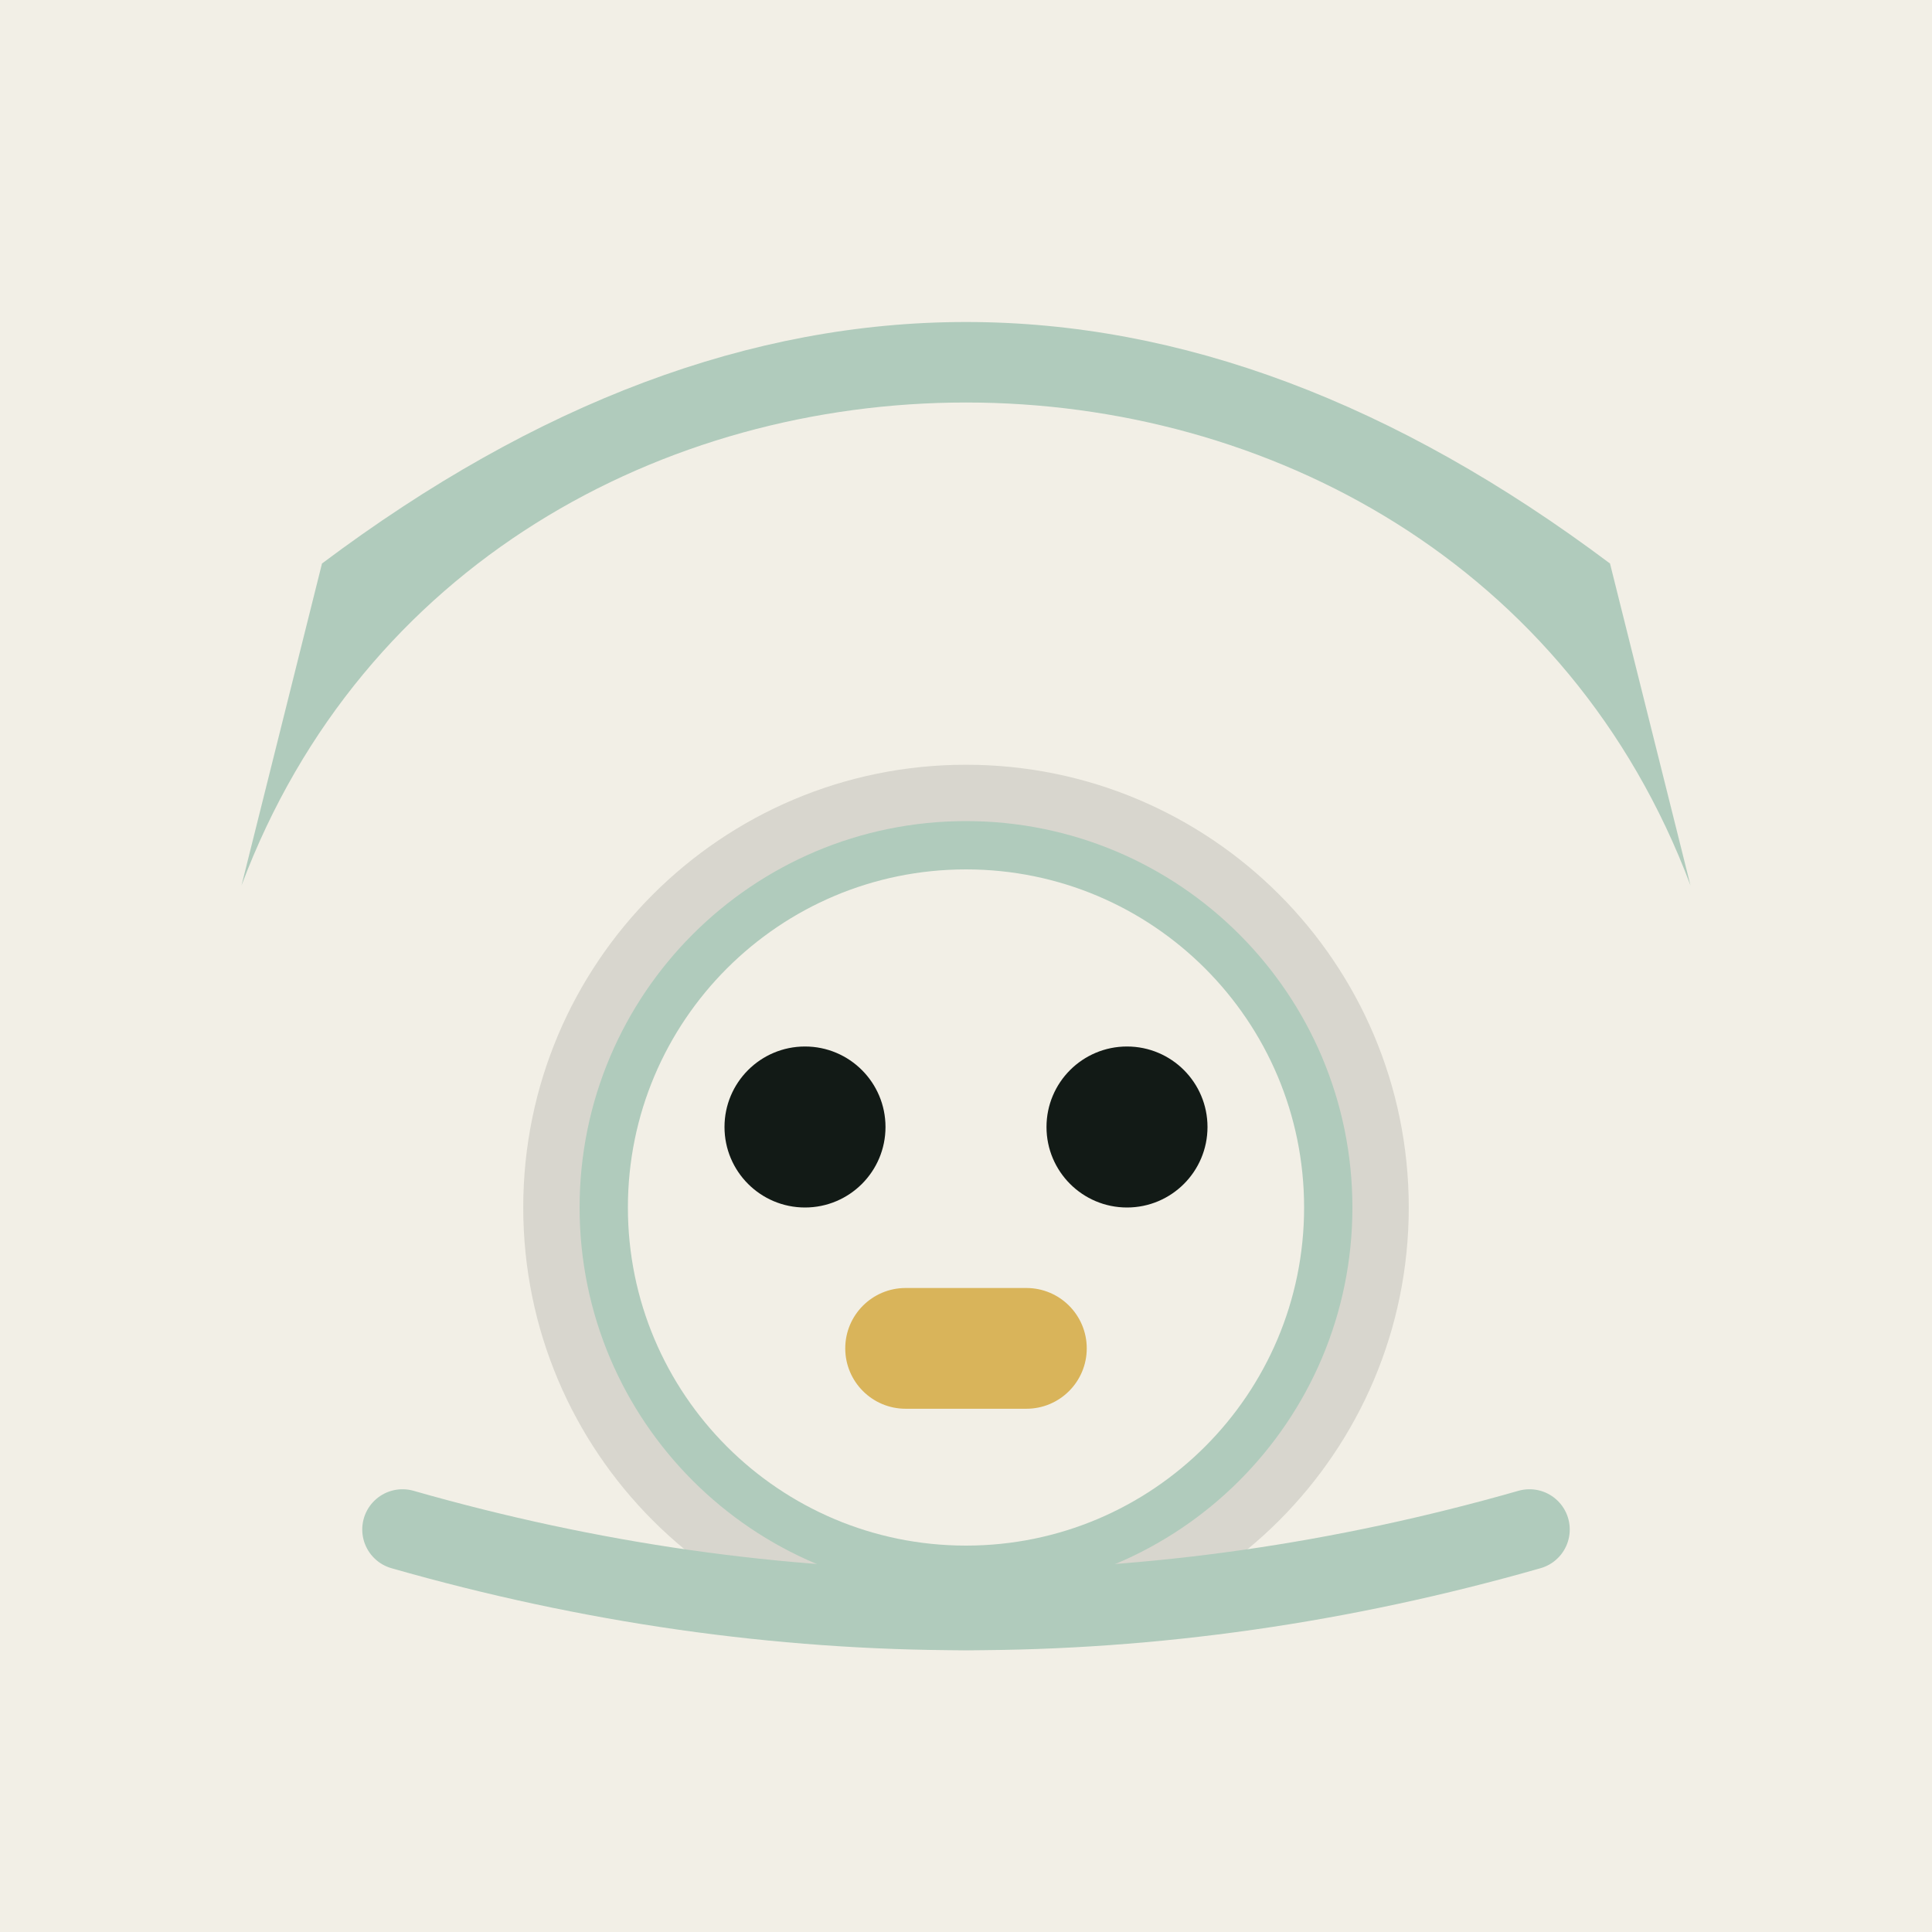
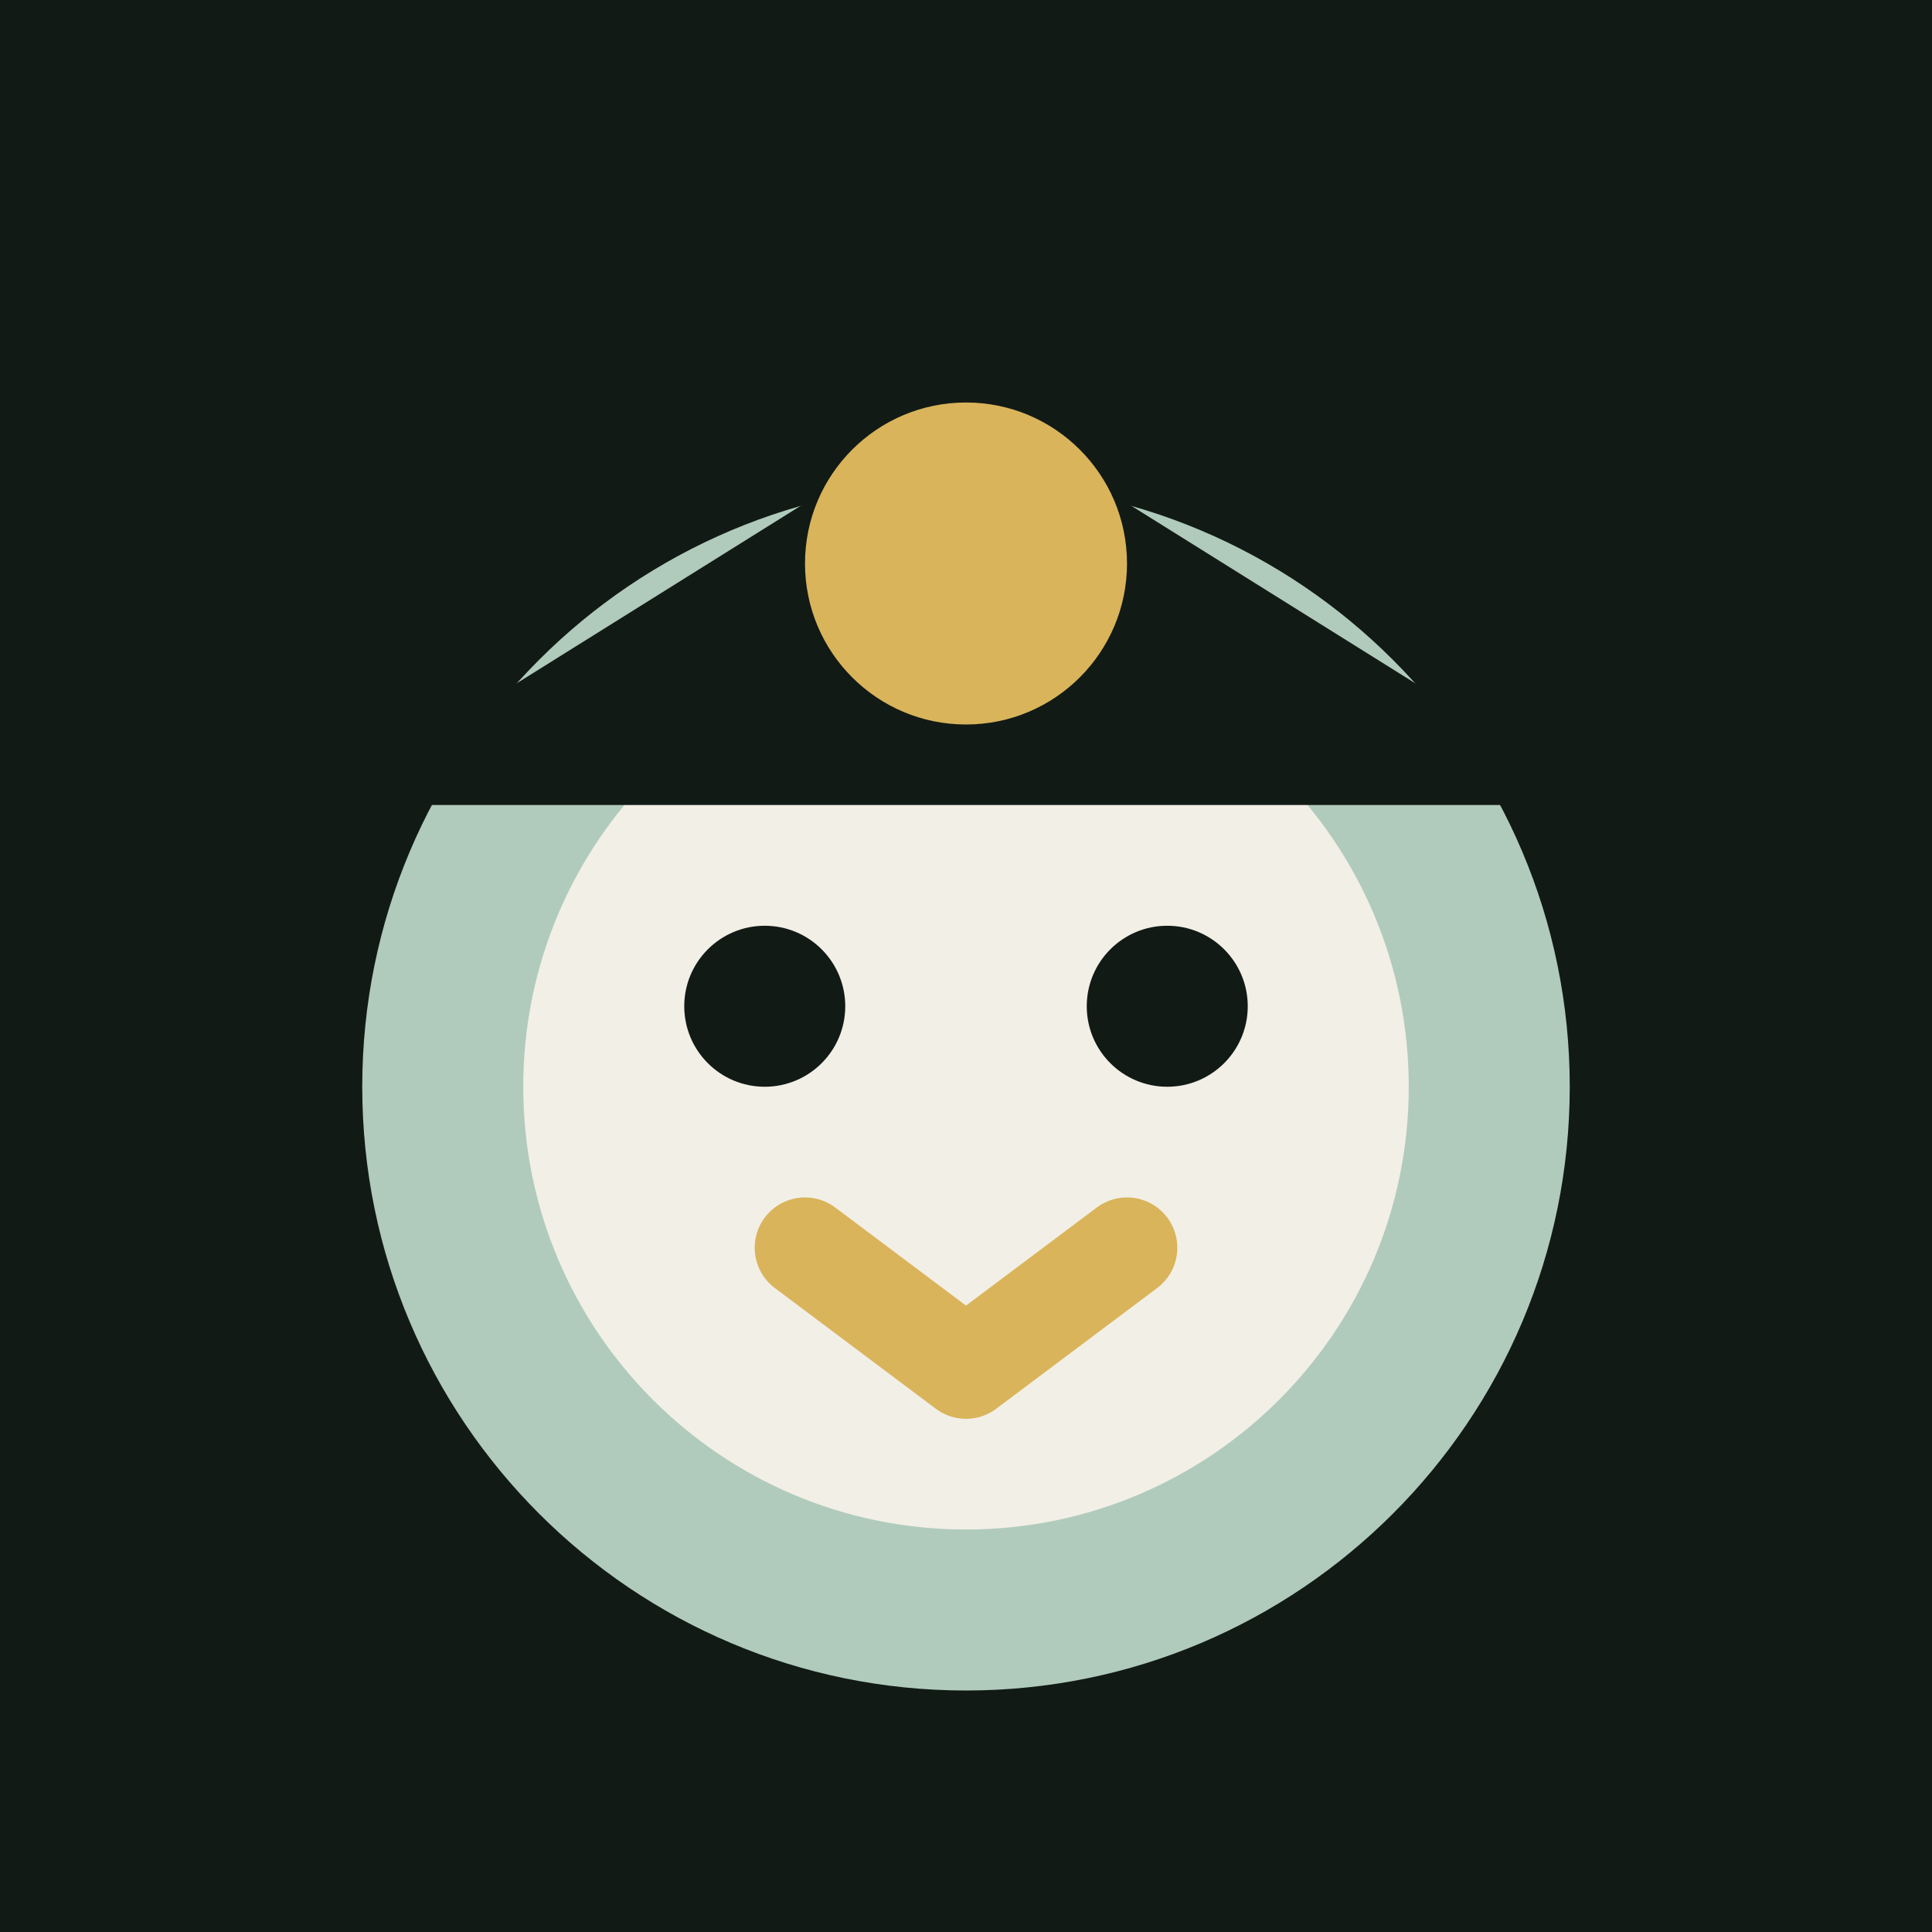
- <svg xmlns="http://www.w3.org/2000/svg" width="48" height="48" viewBox="0 0 48 48">
-   <rect width="48" height="48" fill="#F2EFE6" />
-   <path d="M6 22 C12 6 36 6 42 22 L40 14 Q24 2 8 14 Z" fill="#B0CBBC" />
-   <circle cx="24" cy="30" r="11" fill="#121A16" opacity="0.12" />
-   <circle cx="24" cy="30" r="9" fill="#F2EFE6" stroke="#B0CBBC" stroke-width="1.2" />
-   <circle cx="20" cy="28" r="2" fill="#121A16" />
-   <circle cx="28" cy="28" r="2" fill="#121A16" />
-   <rect x="21" y="32" width="6" height="3" rx="1.5" fill="#D9B45A" />
-   <path d="M10 38 Q24 42 38 38" stroke="#B0CBBC" stroke-width="2" fill="none" stroke-linecap="round" />
+ <svg xmlns="http://www.w3.org/2000/svg" viewBox="0 0 48 48" width="48" height="48">
+   <rect width="48" height="48" fill="#121A16" />
+   <circle cx="24" cy="27" r="15" fill="#B0CBBC" />
+   <circle cx="24" cy="27" r="11" fill="#F2EFE6" />
+   <circle cx="19" cy="25" r="2" fill="#121A16" />
+   <circle cx="29" cy="25" r="2" fill="#121A16" />
+   <path d="M20 31 L24 34 L28 31" stroke="#D9B45A" stroke-width="2.5" fill="none" stroke-linecap="round" stroke-linejoin="round" />
+   <path d="M8 20 L24 10 L40 20" fill="#121A16" />
+   <circle cx="24" cy="14" r="4" fill="#D9B45A" />
</svg>
